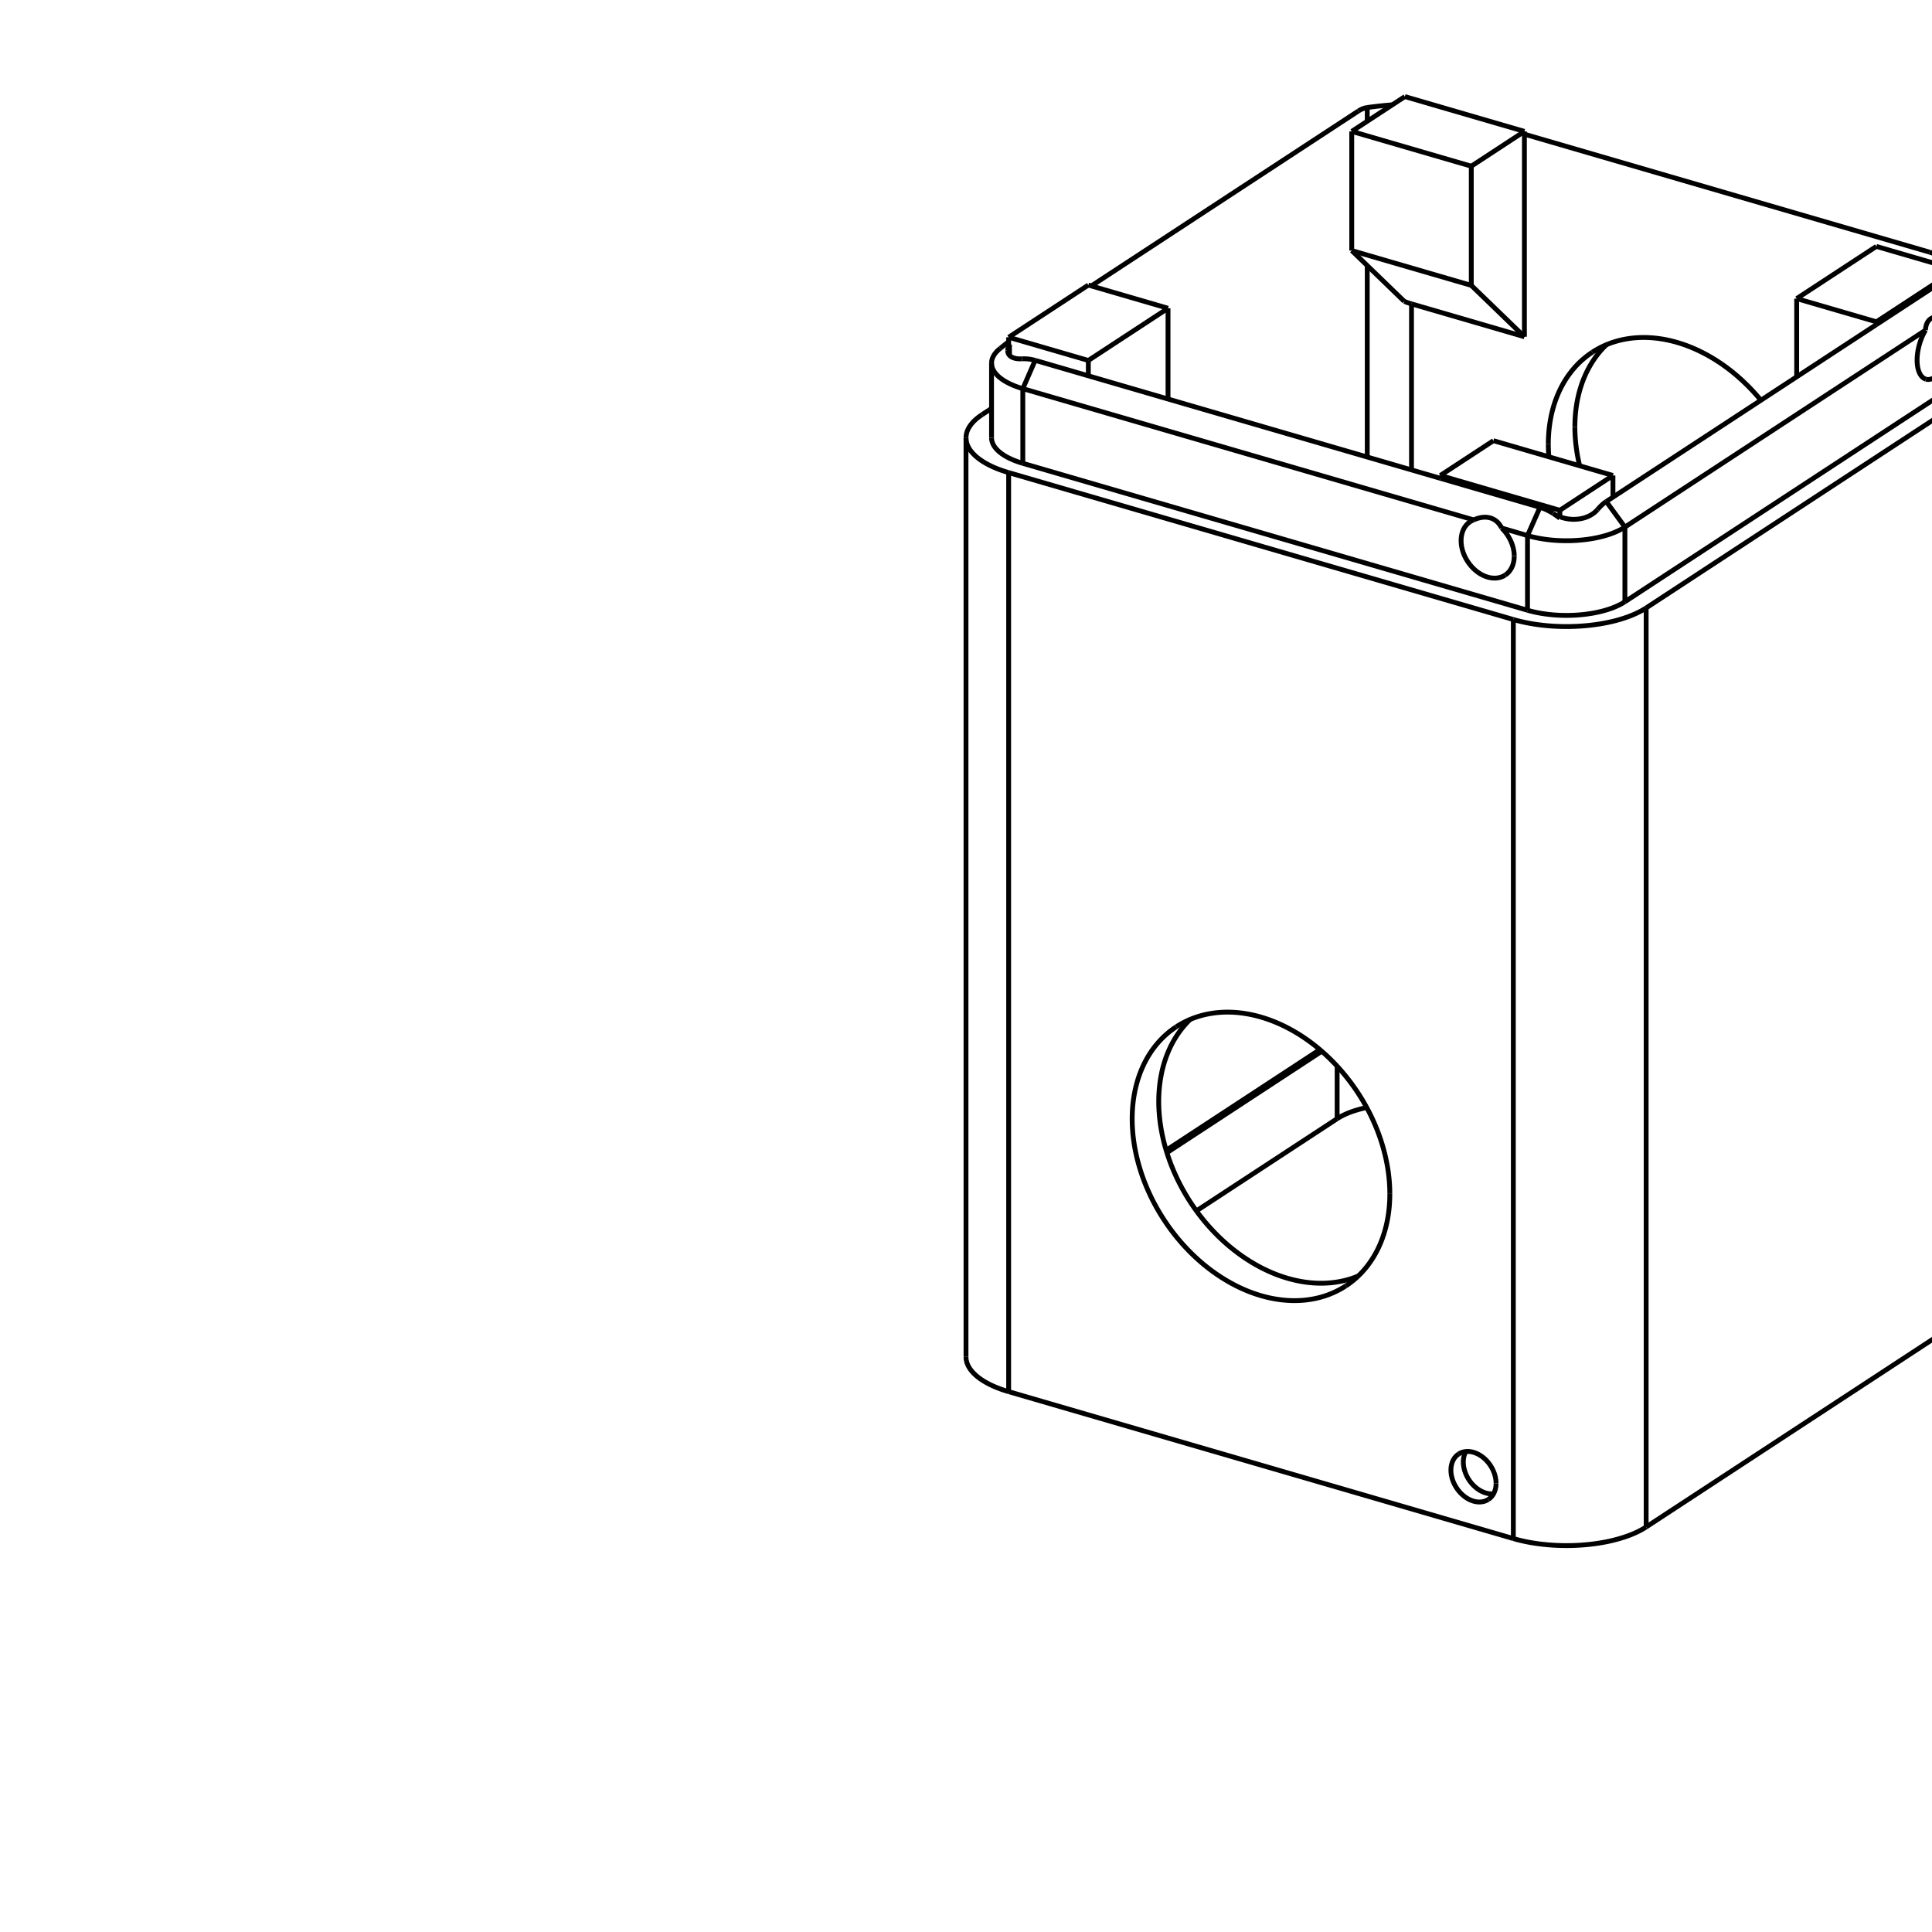
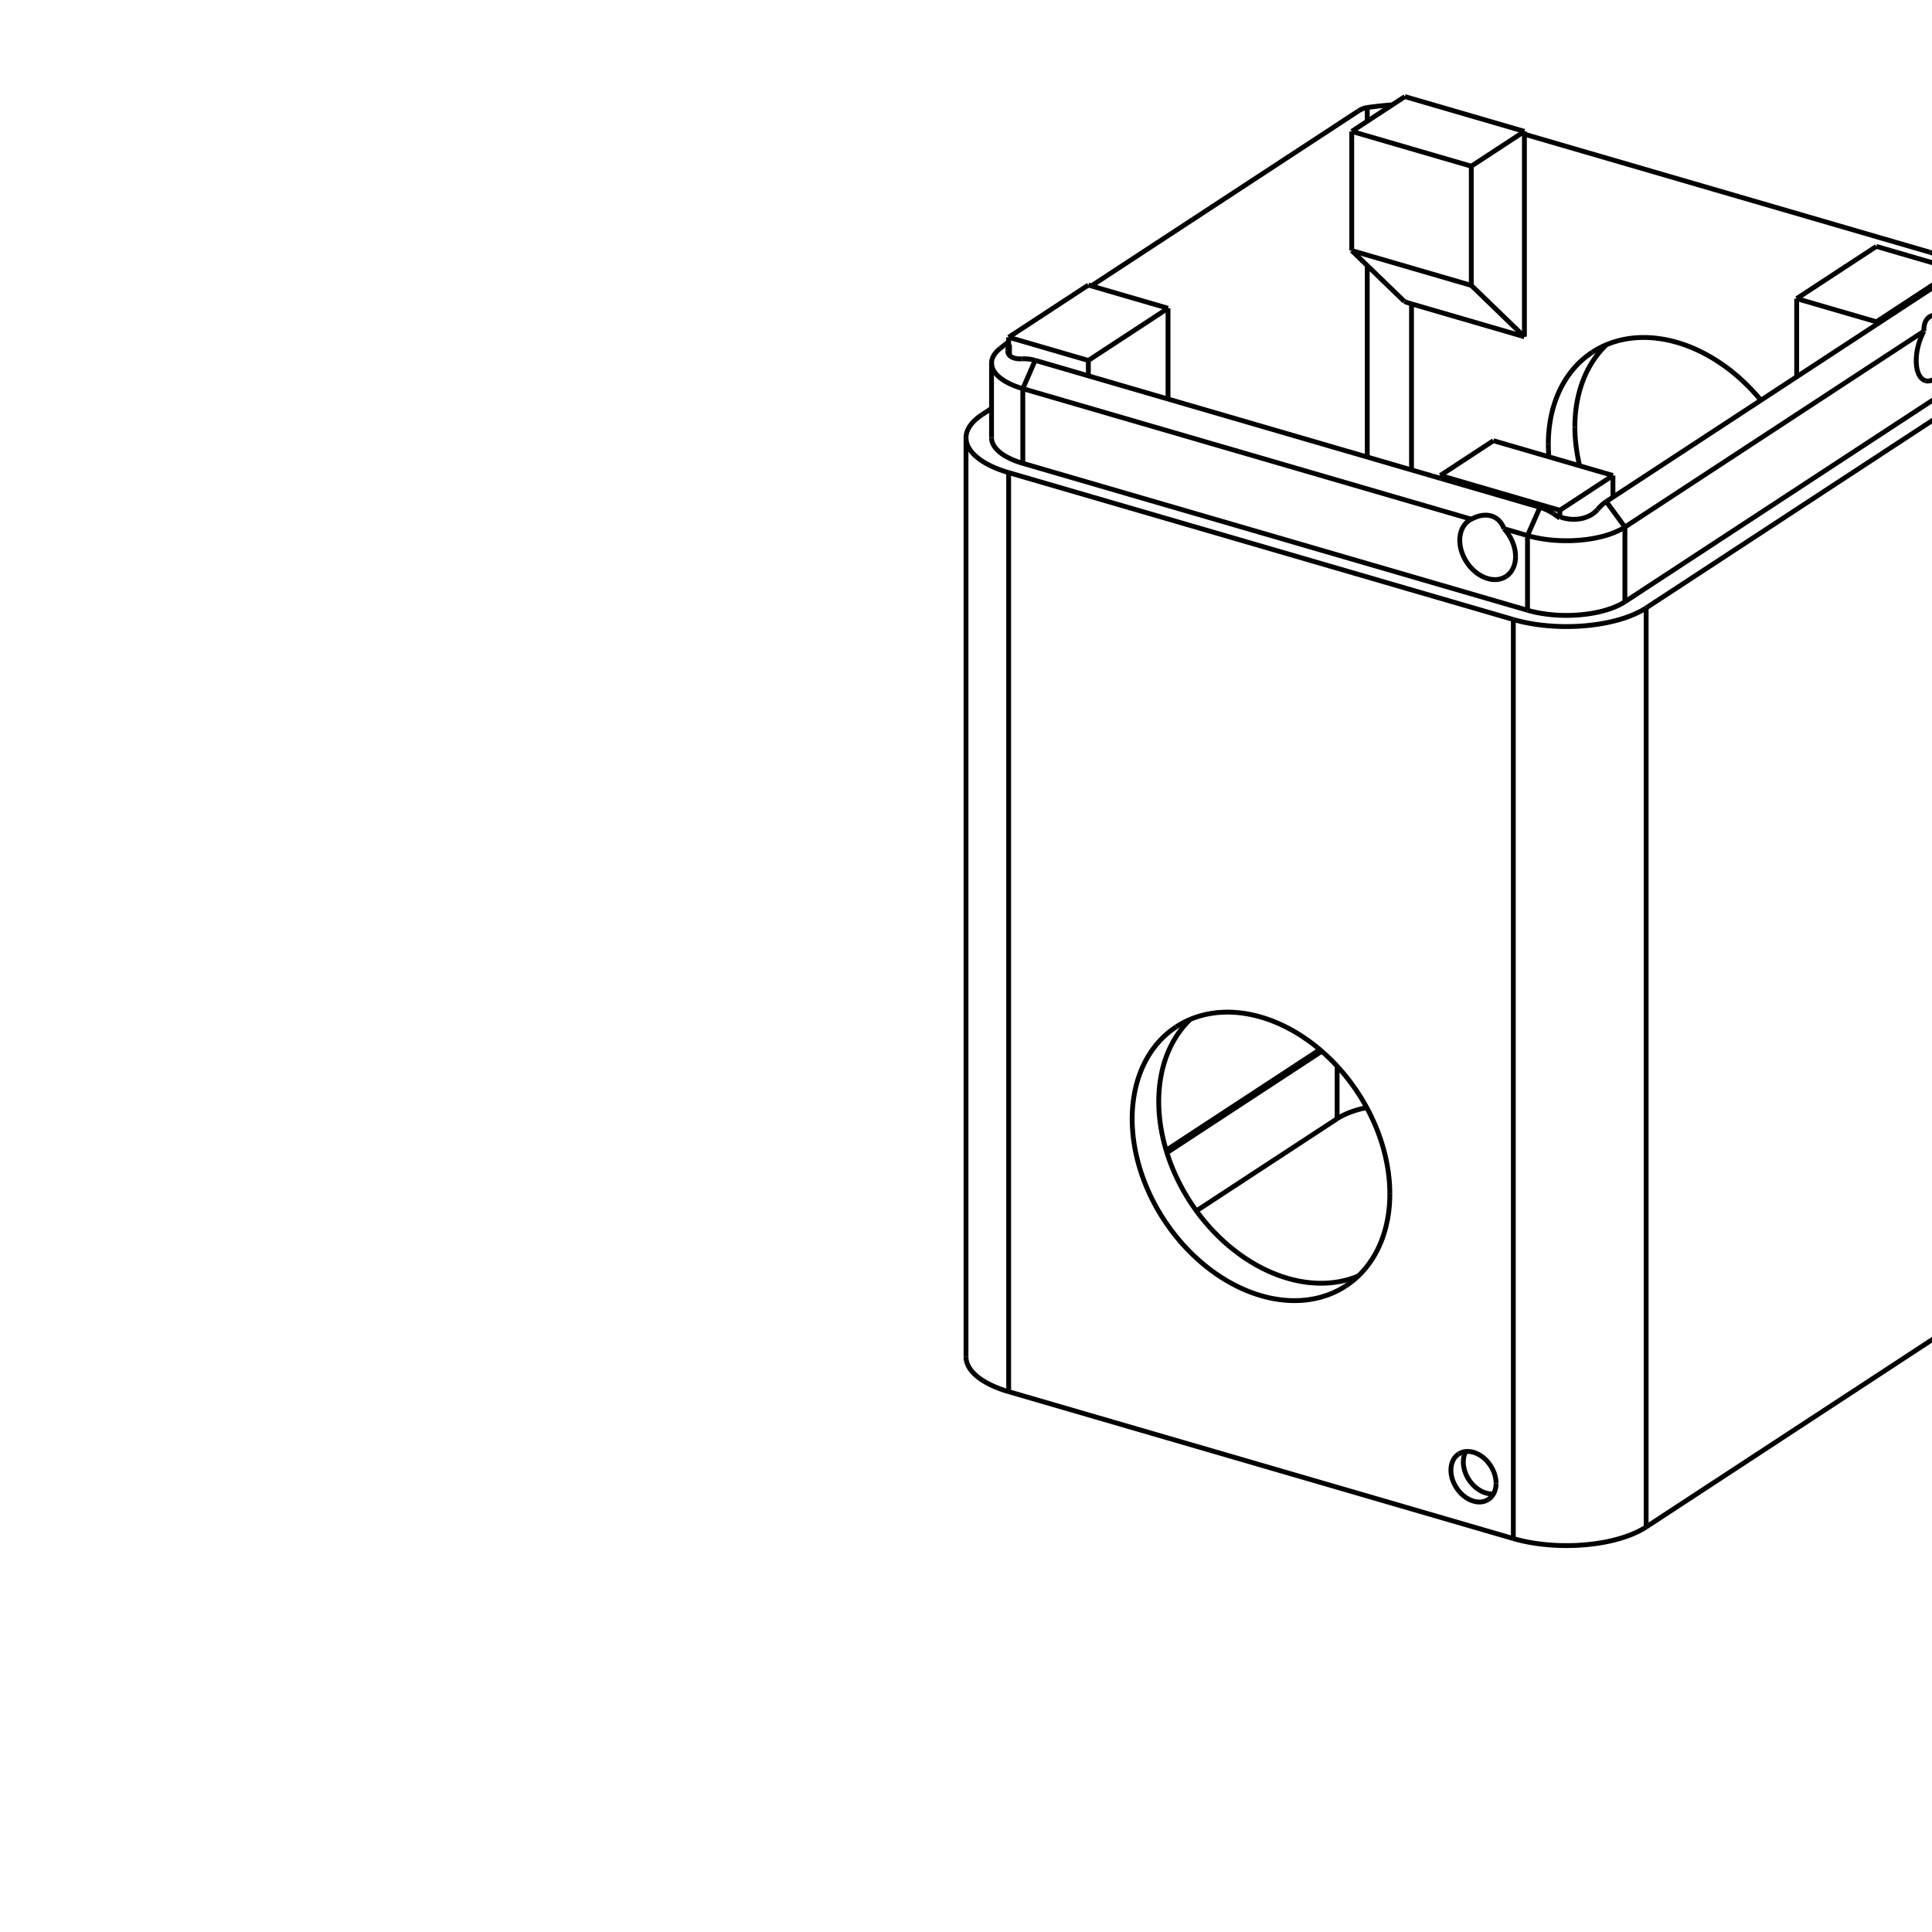
<svg xmlns="http://www.w3.org/2000/svg" width="400.0" height="400.0">
  <g transform="scale(3.304804, -3.304804)   translate(92.86622,-76.40651)" stroke-width="0.303" fill="none">
    <g stroke="rgb(160,160,160)" fill="none" stroke-dasharray="0.303,0.303">

       </g>
    <g stroke="rgb(0,0,0)" fill="none">
      <path d="M-29.676,46.798 L-29.676,-10.778 " />
      <path d="M-29.676,46.798 L1.941,37.594 " />
      <path d="M-29.676,-10.778 L1.941,-19.982 " />
      <path d="M1.941,-19.982 L1.941,37.594 " />
      <path d="M-5.797,1.612 L-5.799,1.381 L-5.808,1.151 L-5.822,0.924 L-5.842,0.698 L-5.868,0.475 L-5.899,0.254 L-5.936,0.036 L-5.979,-0.179 L-6.027,-0.391 L-6.081,-0.601 L-6.14,-0.807 L-6.205,-1.009 L-6.275,-1.209 L-6.351,-1.404 L-6.432,-1.596 L-6.518,-1.784 L-6.609,-1.967 L-6.706,-2.147 L-6.807,-2.322 L-6.914,-2.492 L-7.026,-2.659 L-7.142,-2.82 L-7.263,-2.977 L-7.389,-3.128 L-7.519,-3.275 L-7.654,-3.416 L-7.794,-3.553 L-7.937,-3.684 L-8.085,-3.809 L-8.237,-3.929 L-8.393,-4.044 L-8.553,-4.153 " />
      <path d="M-8.553,-4.153 L-8.703,-4.248 L-8.857,-4.338 L-9.014,-4.423 L-9.174,-4.503 L-9.336,-4.579 L-9.502,-4.648 L-9.669,-4.713 L-9.84,-4.773 L-10.013,-4.827 L-10.188,-4.876 L-10.365,-4.92 L-10.545,-4.958 L-10.726,-4.991 L-10.91,-5.018 L-11.095,-5.041 L-11.282,-5.057 L-11.47,-5.069 L-11.66,-5.074 L-11.851,-5.075 L-12.044,-5.07 L-12.237,-5.059 L-12.432,-5.043 L-12.627,-5.022 L-12.823,-4.995 L-13.02,-4.963 L-13.217,-4.926 L-13.415,-4.883 L-13.612,-4.834 L-13.811,-4.781 L-14.009,-4.722 L-14.207,-4.658 L-14.404,-4.589 L-14.602,-4.515 L-14.799,-4.435 L-14.995,-4.351 L-15.191,-4.261 L-15.386,-4.167 L-15.58,-4.067 L-15.773,-3.963 L-15.965,-3.854 L-16.156,-3.74 L-16.345,-3.622 L-16.533,-3.499 L-16.719,-3.372 L-16.903,-3.24 L-17.086,-3.104 L-17.267,-2.963 L-17.445,-2.819 L-17.622,-2.67 L-17.796,-2.518 L-17.968,-2.361 L-18.137,-2.201 L-18.304,-2.037 L-18.468,-1.869 L-18.629,-1.698 L-18.788,-1.523 L-18.943,-1.345 L-19.096,-1.164 L-19.245,-0.98 L-19.391,-0.793 L-19.534,-0.603 L-19.673,-0.41 L-19.809,-0.214 L-19.941,-0.016 L-20.07,0.184 L-20.195,0.387 L-20.316,0.591 L-20.433,0.798 L-20.546,1.007 L-20.656,1.217 L-20.761,1.429 L-20.862,1.643 L-20.958,1.858 L-21.051,2.074 L-21.139,2.292 L-21.223,2.51 L-21.302,2.73 L-21.377,2.95 L-21.447,3.17 L-21.513,3.392 L-21.574,3.613 L-21.631,3.835 L-21.682,4.057 L-21.73,4.278 L-21.772,4.5 L-21.81,4.721 L-21.842,4.942 L-21.871,5.162 L-21.894,5.382 L-21.912,5.6 L-21.926,5.818 L-21.934,6.034 L-21.938,6.25 L-21.937,6.463 L-21.931,6.676 L-21.921,6.887 L-21.905,7.096 L-21.884,7.303 L-21.859,7.508 L-21.829,7.711 L-21.794,7.911 L-21.755,8.11 L-21.71,8.305 L-21.661,8.499 L-21.607,8.689 L-21.549,8.877 L-21.486,9.061 L-21.418,9.243 L-21.346,9.421 L-21.269,9.596 L-21.188,9.768 L-21.102,9.936 L-21.012,10.101 L-20.918,10.262 L-20.819,10.419 L-20.717,10.572 L-20.61,10.721 L-20.499,10.866 L-20.384,11.007 L-20.265,11.144 L-20.142,11.277 L-20.016,11.405 L-19.886,11.528 L-19.752,11.647 L-19.615,11.762 L-19.474,11.871 L-19.33,11.976 L-19.182,12.076 " />
      <path d="M-19.182,12.076 L-19.073,12.146 L-18.962,12.213 L-18.849,12.278 L-18.734,12.34 L-18.618,12.399 L-18.501,12.456 L-18.382,12.51 L-18.262,12.561 L-18.14,12.609 L-18.017,12.655 L-17.892,12.697 L-17.766,12.737 L-17.639,12.775 L-17.511,12.809 L-17.382,12.841 L-17.251,12.869 L-17.12,12.895 L-16.987,12.918 L-16.853,12.938 L-16.719,12.956 L-16.583,12.97 L-16.447,12.981 L-16.31,12.99 L-16.172,12.996 L-16.033,12.999 L-15.894,12.999 L-15.754,12.996 L-15.613,12.99 L-15.472,12.981 L-15.33,12.97 L-15.188,12.955 L-15.045,12.938 L-14.902,12.917 L-14.759,12.894 L-14.615,12.868 L-14.471,12.84 L-14.327,12.808 L-14.183,12.773 L-14.039,12.736 L-13.894,12.696 L-13.75,12.653 L-13.606,12.607 L-13.461,12.559 L-13.317,12.508 L-13.173,12.454 L-13.03,12.397 L-12.886,12.338 L-12.743,12.276 L-12.6,12.211 L-12.458,12.144 L-12.316,12.074 L-12.175,12.001 L-12.034,11.926 L-11.893,11.849 L-11.754,11.768 L-11.615,11.686 L-11.476,11.601 L-11.339,11.513 L-11.202,11.423 L-11.066,11.33 L-10.931,11.236 L-10.797,11.139 L-10.664,11.039 L-10.532,10.938 L-10.402,10.834 L-10.272,10.728 L-10.143,10.619 L-10.016,10.509 L-9.889,10.397 L-9.764,10.282 L-9.641,10.165 L-9.518,10.047 L-9.398,9.926 L-9.278,9.804 L-9.16,9.68 L-9.043,9.554 L-8.929,9.426 L-8.815,9.296 L-8.703,9.165 L-8.593,9.032 L-8.485,8.897 L-8.378,8.761 L-8.273,8.623 L-8.17,8.484 L-8.069,8.343 L-7.969,8.201 L-7.872,8.058 L-7.776,7.913 L-7.682,7.767 L-7.59,7.62 L-7.501,7.472 L-7.413,7.322 L-7.327,7.171 L-7.244,7.02 L-7.162,6.867 L-7.083,6.714 L-7.006,6.559 L-6.931,6.404 L-6.858,6.248 L-6.788,6.091 L-6.72,5.934 L-6.654,5.776 L-6.59,5.617 L-6.529,5.458 L-6.47,5.298 L-6.414,5.138 L-6.359,4.978 L-6.308,4.817 L-6.258,4.656 L-6.211,4.495 L-6.167,4.333 L-6.125,4.172 L-6.085,4.01 L-6.048,3.848 L-6.014,3.687 L-5.982,3.525 L-5.952,3.364 L-5.925,3.203 L-5.901,3.042 L-5.879,2.881 L-5.86,2.721 L-5.843,2.561 L-5.829,2.401 L-5.817,2.242 L-5.808,2.084 L-5.802,1.926 L-5.798,1.769 L-5.797,1.612 " />
      <path d="M0.86,-16.519 L0.858,-16.599 L0.852,-16.679 L0.842,-16.757 L0.828,-16.833 L0.81,-16.907 L0.788,-16.978 L0.763,-17.047 L0.733,-17.114 L0.7,-17.177 L0.664,-17.238 L0.624,-17.295 L0.581,-17.349 L0.534,-17.4 L0.485,-17.447 L0.432,-17.49 L0.377,-17.529 " />
      <path d="M0.377,-17.529 L0.323,-17.561 L0.268,-17.59 L0.21,-17.616 L0.151,-17.638 L0.09,-17.656 L0.028,-17.67 L-0.036,-17.681 L-0.102,-17.688 L-0.168,-17.691 L-0.235,-17.69 L-0.303,-17.685 L-0.372,-17.677 L-0.441,-17.664 L-0.51,-17.649 L-0.579,-17.629 L-0.649,-17.605 L-0.718,-17.579 L-0.787,-17.548 L-0.855,-17.514 L-0.922,-17.477 L-0.989,-17.436 L-1.054,-17.392 L-1.119,-17.345 L-1.182,-17.295 L-1.243,-17.242 L-1.303,-17.187 L-1.361,-17.129 L-1.417,-17.068 L-1.471,-17.005 L-1.523,-16.94 L-1.572,-16.873 L-1.619,-16.804 L-1.664,-16.733 L-1.705,-16.661 L-1.744,-16.588 L-1.78,-16.513 L-1.814,-16.438 L-1.844,-16.361 L-1.871,-16.284 L-1.895,-16.207 L-1.915,-16.129 L-1.933,-16.051 L-1.947,-15.974 L-1.957,-15.897 L-1.965,-15.82 L-1.968,-15.744 L-1.969,-15.668 L-1.966,-15.594 L-1.96,-15.521 L-1.95,-15.45 L-1.937,-15.38 L-1.921,-15.312 L-1.901,-15.246 L-1.878,-15.181 L-1.852,-15.119 L-1.823,-15.06 L-1.79,-15.003 L-1.755,-14.948 L-1.717,-14.897 L-1.676,-14.848 L-1.632,-14.802 L-1.586,-14.76 L-1.537,-14.721 L-1.486,-14.685 " />
      <path d="M-1.486,-14.685 L-1.447,-14.661 L-1.408,-14.639 L-1.367,-14.618 L-1.325,-14.6 L-1.282,-14.583 L-1.238,-14.569 L-1.193,-14.556 L-1.148,-14.546 L-1.101,-14.537 L-1.054,-14.531 L-1.007,-14.526 L-0.959,-14.524 L-0.91,-14.523 L-0.861,-14.525 L-0.761,-14.534 L-0.661,-14.551 L-0.559,-14.576 L-0.458,-14.609 L-0.358,-14.65 L-0.258,-14.698 L-0.16,-14.753 L-0.064,-14.815 L0.03,-14.884 L0.12,-14.959 L0.208,-15.04 L0.291,-15.127 L0.37,-15.218 L0.444,-15.314 L0.513,-15.414 L0.577,-15.518 L0.634,-15.625 L0.686,-15.734 L0.731,-15.845 L0.77,-15.957 L0.802,-16.07 L0.827,-16.183 L0.845,-16.296 L0.856,-16.408 L0.86,-16.519 " />
      <path d="M-31.341,50.431 L-31.459,50.35 L-31.571,50.267 L-31.676,50.183 L-31.774,50.096 L-31.865,50.009 L-31.948,49.919 L-32.023,49.829 L-32.091,49.737 L-32.151,49.645 L-32.203,49.551 L-32.247,49.457 L-32.284,49.362 L-32.312,49.266 L-32.332,49.17 L-32.339,49.122 L-32.344,49.074 L-32.347,49.026 L-32.348,48.978 " />
      <path d="M-32.348,48.978 L-32.345,48.898 L-32.337,48.817 L-32.323,48.737 L-32.303,48.657 L-32.278,48.577 L-32.247,48.498 L-32.21,48.419 L-32.168,48.341 L-32.121,48.263 L-32.068,48.186 L-32.009,48.11 L-31.945,48.034 L-31.876,47.96 L-31.802,47.886 L-31.723,47.813 L-31.638,47.742 L-31.549,47.672 L-31.455,47.602 L-31.355,47.535 L-31.252,47.468 L-31.143,47.403 L-31.03,47.34 L-30.913,47.278 L-30.791,47.217 L-30.665,47.158 L-30.535,47.101 L-30.401,47.046 L-30.263,46.993 L-30.122,46.941 L-29.977,46.892 L-29.828,46.844 L-29.676,46.798 " />
      <path d="M-29.676,-10.778 L-29.828,-10.733 L-29.977,-10.685 L-30.122,-10.635 L-30.263,-10.584 L-30.401,-10.53 L-30.535,-10.475 L-30.665,-10.418 L-30.791,-10.359 L-30.913,-10.299 L-31.03,-10.237 L-31.143,-10.173 L-31.252,-10.108 L-31.355,-10.042 L-31.455,-9.974 L-31.549,-9.905 L-31.638,-9.835 L-31.723,-9.763 L-31.802,-9.69 L-31.876,-9.617 L-31.945,-9.542 L-32.009,-9.467 L-32.068,-9.39 L-32.121,-9.313 L-32.168,-9.236 L-32.21,-9.157 L-32.247,-9.078 L-32.278,-8.999 L-32.303,-8.919 L-32.323,-8.839 L-32.337,-8.759 L-32.345,-8.679 L-32.348,-8.598 " />
      <path d="M-30.748,50.819 L-31.341,50.431 " />
      <path d="M31.341,52.127 L31.459,52.208 L31.571,52.291 L31.676,52.375 L31.774,52.462 L31.865,52.55 L31.948,52.639 L32.023,52.729 L32.091,52.821 L32.151,52.913 L32.203,53.007 L32.247,53.101 L32.284,53.196 L32.312,53.292 L32.332,53.388 L32.339,53.436 L32.344,53.484 L32.347,53.532 L32.348,53.58 " />
      <path d="M32.348,53.58 L32.347,53.641 L32.342,53.702 L32.334,53.763 L32.322,53.824 L32.307,53.885 L32.289,53.946 L32.268,54.007 L32.244,54.067 L32.216,54.127 L32.185,54.187 L32.151,54.246 L32.114,54.305 L32.074,54.364 L32.03,54.422 L31.984,54.479 L31.934,54.537 L31.881,54.593 L31.826,54.65 L31.767,54.705 L31.705,54.76 L31.641,54.814 L31.573,54.868 L31.503,54.921 L31.43,54.973 L31.354,55.025 L31.275,55.075 L31.194,55.125 L31.11,55.174 L31.023,55.222 L30.934,55.27 L30.748,55.361 " />
      <path d="M10.262,38.321 L31.341,52.127 " />
      <path d="M1.941,37.594 L2.19,37.526 L2.447,37.462 L2.71,37.405 L2.979,37.353 L3.254,37.306 L3.534,37.266 L3.818,37.232 L4.105,37.204 L4.395,37.182 L4.688,37.167 L4.982,37.157 L5.276,37.154 L5.57,37.158 L5.864,37.167 L6.156,37.183 L6.446,37.205 L6.734,37.233 L7.017,37.268 L7.297,37.308 L7.572,37.355 L7.841,37.407 L8.104,37.465 L8.36,37.528 L8.608,37.597 L8.849,37.671 L9.081,37.751 L9.304,37.835 L9.411,37.879 L9.517,37.924 L9.619,37.97 L9.72,38.017 L9.817,38.065 L9.912,38.114 L10.004,38.164 L10.093,38.216 L10.179,38.268 L10.262,38.321 " />
      <path d="M-28.789,47.379 L2.829,38.176 " />
      <path d="M-28.789,47.379 L-28.9,47.413 L-29.009,47.448 L-29.115,47.484 L-29.219,47.522 L-29.32,47.561 L-29.418,47.602 L-29.514,47.644 L-29.606,47.687 L-29.695,47.731 L-29.782,47.776 L-29.864,47.823 L-29.944,47.871 L-30.02,47.92 L-30.093,47.969 L-30.162,48.02 L-30.228,48.072 L-30.29,48.124 L-30.348,48.177 L-30.402,48.231 L-30.453,48.286 L-30.5,48.341 L-30.542,48.397 L-30.581,48.454 L-30.616,48.511 L-30.647,48.568 L-30.674,48.626 L-30.696,48.684 L-30.715,48.743 L-30.73,48.801 L-30.74,48.86 L-30.746,48.919 L-30.748,48.978 " />
      <path d="M2.829,38.176 L3.012,38.125 L3.2,38.079 L3.393,38.036 L3.59,37.998 L3.792,37.965 L3.997,37.935 L4.205,37.91 L4.416,37.889 L4.629,37.873 L4.843,37.862 L5.058,37.855 L5.274,37.853 L5.49,37.855 L5.706,37.862 L5.92,37.874 L6.133,37.89 L6.343,37.911 L6.551,37.936 L6.756,37.966 L6.958,38 L7.155,38.038 L7.348,38.081 L7.536,38.127 L7.718,38.178 L7.894,38.232 L8.065,38.29 L8.228,38.352 L8.384,38.417 L8.533,38.485 L8.674,38.557 L8.807,38.631 L8.931,38.708 " />
      <path d="M8.931,38.708 L30.009,52.514 " />
      <path d="M30.009,52.514 L30.096,52.574 L30.179,52.635 L30.256,52.697 L30.327,52.76 L30.394,52.824 L30.454,52.89 L30.51,52.956 L30.559,53.023 L30.603,53.091 L30.642,53.16 L30.674,53.229 L30.701,53.299 L30.722,53.369 L30.736,53.439 L30.745,53.509 L30.748,53.58 " />
      <path d="M1.941,-19.982 L2.19,-20.051 L2.447,-20.114 L2.71,-20.172 L2.979,-20.224 L3.254,-20.27 L3.534,-20.31 L3.818,-20.344 L4.105,-20.372 L4.395,-20.394 L4.688,-20.41 L4.982,-20.419 L5.276,-20.422 L5.57,-20.419 L5.864,-20.409 L6.156,-20.393 L6.446,-20.371 L6.734,-20.343 L7.017,-20.309 L7.297,-20.268 L7.572,-20.222 L7.841,-20.17 L8.104,-20.112 L8.36,-20.048 L8.608,-19.979 L8.849,-19.905 L9.081,-19.826 L9.304,-19.742 L9.411,-19.698 L9.517,-19.653 L9.619,-19.607 L9.72,-19.56 L9.817,-19.512 L9.912,-19.462 L10.004,-19.412 L10.093,-19.361 L10.179,-19.309 L10.262,-19.256 " />
      <path d="M10.262,-19.256 L31.341,-5.45 " />
      <path d="M31.341,-5.45 L31.459,-5.369 L31.571,-5.286 L31.676,-5.201 L31.774,-5.115 L31.865,-5.027 L31.948,-4.938 L32.023,-4.847 L32.091,-4.756 L32.151,-4.663 L32.203,-4.569 L32.247,-4.475 L32.284,-4.38 L32.312,-4.285 L32.332,-4.189 L32.339,-4.141 L32.344,-4.093 L32.347,-4.045 L32.348,-3.996 " />
      <path d="M29.453,-2.514 L29.319,-2.463 L29.181,-2.414 " />
      <path d="M-7.245,7.021 L-7.384,6.991 L-7.52,6.959 L-7.654,6.925 L-7.785,6.889 L-7.913,6.851 L-8.039,6.811 L-8.161,6.77 L-8.28,6.726 L-8.395,6.681 L-8.507,6.634 L-8.615,6.586 L-8.72,6.536 L-8.82,6.485 L-8.917,6.432 L-9.009,6.377 L-9.097,6.322 " />
      <path d="M-9.097,6.322 L-17.914,0.547 " />
      <path d="M10.262,-19.256 L10.262,38.321 " />
      <path d="M-7.771,-3.531 L-7.923,-3.592 L-8.077,-3.649 L-8.234,-3.702 L-8.392,-3.75 L-8.552,-3.794 L-8.714,-3.833 L-8.878,-3.868 L-9.044,-3.898 L-9.211,-3.924 L-9.38,-3.945 L-9.55,-3.962 L-9.721,-3.974 L-9.894,-3.982 L-10.067,-3.985 L-10.242,-3.984 L-10.418,-3.978 L-10.595,-3.968 L-10.772,-3.953 L-10.95,-3.934 L-11.129,-3.91 L-11.309,-3.881 L-11.489,-3.848 L-11.669,-3.811 L-11.849,-3.769 L-12.03,-3.723 L-12.211,-3.673 L-12.391,-3.618 L-12.572,-3.558 L-12.753,-3.495 L-12.933,-3.427 L-13.113,-3.354 L-13.292,-3.278 L-13.471,-3.197 L-13.649,-3.113 L-13.826,-3.024 L-14.003,-2.931 L-14.179,-2.834 L-14.353,-2.733 L-14.527,-2.629 L-14.7,-2.52 L-14.871,-2.408 L-15.041,-2.292 L-15.209,-2.172 L-15.376,-2.048 L-15.542,-1.921 L-15.705,-1.791 L-15.867,-1.657 L-16.028,-1.52 L-16.186,-1.379 L-16.342,-1.235 L-16.496,-1.088 L-16.648,-0.938 L-16.798,-0.785 L-16.945,-0.629 L-17.09,-0.471 L-17.233,-0.309 L-17.373,-0.145 L-17.511,0.022 L-17.645,0.192 L-17.778,0.363 L-17.907,0.538 L-18.033,0.714 L-18.157,0.893 L-18.277,1.074 L-18.395,1.256 L-18.509,1.441 L-18.62,1.627 L-18.728,1.815 L-18.833,2.005 L-18.935,2.197 L-19.033,2.389 L-19.127,2.583 L-19.218,2.779 L-19.306,2.975 L-19.39,3.173 L-19.471,3.371 L-19.547,3.57 L-19.62,3.77 L-19.69,3.971 L-19.756,4.172 L-19.817,4.374 L-19.875,4.576 L-19.93,4.778 L-19.98,4.98 L-20.026,5.183 L-20.069,5.385 L-20.107,5.587 L-20.142,5.789 L-20.173,5.991 L-20.199,6.192 L-20.222,6.392 L-20.24,6.592 L-20.255,6.791 L-20.265,6.989 L-20.272,7.186 L-20.274,7.383 L-20.273,7.577 L-20.267,7.771 L-20.257,7.963 L-20.243,8.154 L-20.226,8.344 L-20.204,8.531 L-20.178,8.717 L-20.148,8.901 L-20.114,9.083 L-20.077,9.264 L-20.035,9.442 L-19.989,9.617 L-19.94,9.791 L-19.886,9.962 L-19.829,10.131 L-19.768,10.297 L-19.703,10.46 L-19.634,10.621 L-19.562,10.779 L-19.486,10.934 L-19.406,11.086 L-19.322,11.235 L-19.235,11.382 L-19.145,11.524 L-19.051,11.664 L-18.954,11.8 L-18.853,11.933 L-18.749,12.063 L-18.641,12.189 L-18.531,12.311 L-18.417,12.43 L-18.3,12.545 " />
      <path d="M0.701,-17.177 L0.651,-17.18 L0.6,-17.182 L0.549,-17.181 L0.497,-17.178 L0.445,-17.173 L0.393,-17.166 L0.34,-17.157 L0.287,-17.145 L0.234,-17.131 L0.181,-17.115 L0.128,-17.097 L0.076,-17.077 L-0.029,-17.03 L-0.133,-16.976 L-0.234,-16.913 L-0.333,-16.844 L-0.429,-16.767 L-0.521,-16.684 L-0.609,-16.595 L-0.692,-16.5 L-0.77,-16.4 L-0.843,-16.295 L-0.909,-16.187 L-0.97,-16.076 L-1.023,-15.961 L-1.07,-15.845 L-1.109,-15.727 L-1.141,-15.609 L-1.166,-15.491 L-1.182,-15.373 L-1.191,-15.256 L-1.192,-15.141 L-1.189,-15.085 L-1.185,-15.029 L-1.178,-14.974 L-1.17,-14.92 L-1.16,-14.867 L-1.147,-14.815 L-1.133,-14.764 L-1.117,-14.715 L-1.099,-14.666 L-1.079,-14.619 L-1.057,-14.573 L-1.034,-14.528 " />
      <path d="M5.797,49.667 L5.798,49.517 L5.801,49.367 L5.807,49.217 L5.815,49.066 L5.826,48.914 L5.839,48.762 L5.854,48.61 L5.872,48.457 L5.892,48.303 L5.914,48.15 L5.939,47.996 L5.965,47.842 L5.995,47.688 L6.026,47.534 L6.06,47.38 L6.096,47.225 " />
      <path d="M7.771,54.81 L7.654,54.695 L7.541,54.577 L7.43,54.455 L7.323,54.33 L7.22,54.201 L7.119,54.068 L7.022,53.932 L6.928,53.793 L6.838,53.651 L6.751,53.505 L6.668,53.357 L6.588,53.205 L6.512,53.051 L6.44,52.893 L6.371,52.733 L6.306,52.57 L6.245,52.405 L6.188,52.237 L6.134,52.066 L6.085,51.893 L6.039,51.718 L5.997,51.541 L5.959,51.361 L5.925,51.18 L5.895,50.996 L5.869,50.811 L5.847,50.624 L5.829,50.436 L5.815,50.245 L5.805,50.054 L5.799,49.861 L5.797,49.667 " />
      <path d="M31.341,-5.45 L31.341,52.127 " />
      <path d="M30.619,-2.773 L30.617,-2.875 L30.611,-2.979 L30.601,-3.084 L30.587,-3.191 L30.569,-3.299 L30.547,-3.407 L30.522,-3.515 L30.493,-3.623 L30.46,-3.729 L30.424,-3.834 L30.384,-3.937 L30.342,-4.038 L30.297,-4.136 L30.249,-4.231 L30.199,-4.322 L30.146,-4.409 L30.092,-4.492 L30.035,-4.57 L29.977,-4.643 L29.918,-4.711 L29.858,-4.773 L29.797,-4.829 L29.735,-4.879 L29.673,-4.922 L29.611,-4.959 L29.55,-4.989 L29.489,-5.013 L29.429,-5.029 L29.37,-5.038 L29.312,-5.04 L29.256,-5.035 L29.201,-5.023 " />
      <path d="M29.201,-5.023 L29.162,-5.01 L29.124,-4.992 L29.087,-4.971 L29.052,-4.946 L29.018,-4.917 L28.985,-4.884 L28.955,-4.848 L28.926,-4.808 L28.899,-4.765 L28.873,-4.719 L28.85,-4.669 L28.829,-4.616 L28.81,-4.561 L28.792,-4.502 L28.777,-4.441 L28.765,-4.377 L28.754,-4.311 L28.745,-4.243 L28.739,-4.173 L28.735,-4.101 L28.734,-4.027 L28.734,-3.951 L28.737,-3.874 L28.742,-3.796 L28.749,-3.718 L28.759,-3.638 L28.771,-3.558 L28.785,-3.477 L28.801,-3.396 L28.819,-3.315 L28.84,-3.234 L28.862,-3.154 L28.886,-3.074 L28.912,-2.995 L28.94,-2.917 L28.97,-2.84 L29.002,-2.764 L29.035,-2.69 L29.07,-2.618 L29.106,-2.547 L29.143,-2.479 L29.182,-2.412 L29.222,-2.348 L29.263,-2.287 L29.305,-2.228 L29.348,-2.172 L29.392,-2.119 L29.436,-2.069 L29.482,-2.022 L29.527,-1.979 L29.573,-1.939 L29.619,-1.902 L29.665,-1.869 L29.712,-1.84 L29.758,-1.814 L29.804,-1.792 L29.849,-1.774 L29.895,-1.76 L29.939,-1.75 L29.984,-1.744 L30.027,-1.742 L30.069,-1.743 L30.111,-1.749 L30.152,-1.759 " />
      <path d="M30.152,-1.759 L30.204,-1.778 L30.253,-1.803 L30.301,-1.836 L30.345,-1.875 L30.387,-1.92 L30.426,-1.972 L30.462,-2.03 L30.494,-2.094 L30.523,-2.163 L30.548,-2.237 L30.57,-2.316 L30.588,-2.4 L30.601,-2.488 L30.611,-2.58 L30.617,-2.675 L30.619,-2.773 " />
-       <path d="M1.209,43.325 L2.829,42.854 " />
-       <path d="M1.209,43.325 L1.297,43.236 L1.382,43.143 L1.461,43.045 L1.537,42.943 L1.607,42.837 L1.673,42.728 L1.732,42.617 L1.787,42.503 L1.835,42.387 L1.878,42.27 L1.914,42.152 L1.944,42.034 L1.967,41.916 L1.984,41.798 L1.994,41.682 L1.997,41.566 " />
-       <path d="M1.997,41.566 L1.995,41.471 L1.987,41.378 L1.976,41.286 L1.959,41.197 L1.938,41.11 L1.913,41.026 L1.883,40.945 L1.848,40.866 L1.809,40.791 L1.767,40.72 L1.72,40.653 L1.669,40.589 L1.614,40.53 L1.556,40.474 L1.494,40.424 L1.429,40.378 " />
-       <path d="M1.429,40.378 L1.366,40.34 L1.301,40.305 L1.233,40.276 L1.163,40.25 L1.091,40.229 L1.018,40.212 L0.943,40.199 L0.866,40.191 L0.788,40.188 L0.709,40.189 L0.629,40.194 L0.548,40.204 L0.467,40.218 L0.385,40.237 L0.304,40.26 L0.222,40.288 L0.141,40.32 L0.06,40.355 L-0.02,40.395 L-0.1,40.439 L-0.178,40.487 L-0.255,40.539 L-0.331,40.594 L-0.405,40.653 L-0.477,40.715 L-0.548,40.78 L-0.616,40.849 L-0.682,40.92 L-0.745,40.994 L-0.806,41.071 L-0.864,41.15 L-0.92,41.231 L-0.972,41.314 L-1.021,41.399 L-1.067,41.485 L-1.109,41.573 L-1.148,41.662 L-1.184,41.752 L-1.216,41.842 L-1.244,41.933 L-1.268,42.025 L-1.288,42.116 L-1.305,42.207 L-1.317,42.298 L-1.326,42.389 L-1.33,42.478 L-1.331,42.567 L-1.328,42.654 L-1.32,42.74 L-1.309,42.824 L-1.293,42.906 L-1.274,42.986 L-1.251,43.064 L-1.224,43.14 L-1.193,43.213 L-1.159,43.283 L-1.121,43.35 L-1.079,43.414 L-1.034,43.475 L-0.986,43.532 L-0.935,43.586 L-0.88,43.636 L-0.823,43.682 L-0.763,43.724 " />
-       <path d="M-0.763,43.724 L-0.711,43.756 L-0.657,43.786 L-0.601,43.812 L-0.544,43.835 " />
-       <path d="M-28.789,52.058 L-0.544,43.835 " />
+       <path d="M1.359,43.282 L2.829,42.854 " />
+       <path d="M1.359,43.282 L1.44,43.19 L1.518,43.094 L1.592,42.995 L1.661,42.892 L1.725,42.787 L1.785,42.679 L1.84,42.568 L1.889,42.456 L1.933,42.343 L1.972,42.228 L2.005,42.113 L2.032,41.998 L2.053,41.883 L2.068,41.768 L2.077,41.654 L2.08,41.542 " />
+       <path d="M2.08,41.542 L2.078,41.442 L2.07,41.344 L2.058,41.248 L2.041,41.154 L2.019,41.063 L1.992,40.975 L1.96,40.889 L1.924,40.807 L1.883,40.728 L1.838,40.654 L1.789,40.583 L1.735,40.516 L1.678,40.454 L1.617,40.396 L1.552,40.342 L1.483,40.294 " />
+       <path d="M1.483,40.294 L1.418,40.254 L1.349,40.218 L1.278,40.187 L1.205,40.16 L1.129,40.138 L1.052,40.12 L0.973,40.107 L0.893,40.098 L0.811,40.095 L0.728,40.096 L0.644,40.101 L0.559,40.112 L0.474,40.127 L0.388,40.147 L0.302,40.171 L0.217,40.2 L0.131,40.233 L0.046,40.271 L-0.038,40.313 L-0.121,40.359 L-0.204,40.409 L-0.284,40.463 L-0.364,40.521 L-0.442,40.583 L-0.518,40.648 L-0.592,40.717 L-0.663,40.789 L-0.732,40.863 L-0.799,40.941 L-0.863,41.022 L-0.924,41.104 L-0.982,41.19 L-1.037,41.277 L-1.089,41.366 L-1.137,41.457 L-1.181,41.549 L-1.222,41.642 L-1.26,41.737 L-1.293,41.832 L-1.322,41.927 L-1.348,42.023 L-1.369,42.119 L-1.387,42.215 L-1.4,42.311 L-1.409,42.406 L-1.414,42.5 L-1.414,42.592 L-1.411,42.684 L-1.403,42.774 L-1.391,42.862 L-1.375,42.949 L-1.354,43.033 L-1.33,43.115 L-1.302,43.194 L-1.27,43.271 L-1.233,43.344 L-1.194,43.415 L-1.15,43.482 L-1.103,43.546 L-1.052,43.606 L-0.998,43.662 L-0.941,43.715 L-0.881,43.763 L-0.818,43.808 " />
+       <path d="M-0.818,43.808 L-0.757,43.845 L-0.693,43.879 " />
+       <path d="M-28.789,52.058 L-0.693,43.879 " />
      <path d="M-30.199,54.586 L-30.264,54.532 L-30.326,54.478 L-30.383,54.422 L-30.437,54.366 L-30.486,54.31 L-30.531,54.252 L-30.572,54.195 L-30.609,54.136 L-30.641,54.077 L-30.67,54.018 L-30.694,53.958 L-30.713,53.898 L-30.729,53.838 L-30.739,53.777 L-30.746,53.717 L-30.748,53.656 " />
      <path d="M-30.748,53.656 L-30.746,53.597 L-30.74,53.538 L-30.73,53.479 L-30.715,53.421 L-30.696,53.362 L-30.674,53.304 L-30.647,53.246 L-30.616,53.189 L-30.581,53.132 L-30.542,53.075 L-30.5,53.019 L-30.453,52.964 L-30.402,52.909 L-30.348,52.855 L-30.29,52.802 L-30.228,52.75 L-30.162,52.698 L-30.093,52.647 L-30.02,52.598 L-29.944,52.549 L-29.864,52.501 L-29.782,52.455 L-29.695,52.409 L-29.606,52.365 L-29.514,52.322 L-29.418,52.28 L-29.32,52.239 L-29.219,52.2 L-29.115,52.162 L-29.009,52.126 L-28.9,52.091 L-28.789,52.058 " />
      <path d="M2.829,42.854 L3.012,42.803 L3.2,42.757 L3.393,42.715 L3.59,42.676 L3.792,42.643 L3.997,42.613 L4.205,42.588 L4.416,42.567 L4.629,42.551 L4.843,42.54 L5.058,42.533 L5.274,42.531 L5.49,42.533 L5.706,42.54 L5.92,42.552 L6.133,42.568 L6.343,42.589 L6.551,42.614 L6.756,42.644 L6.958,42.678 L7.155,42.716 L7.348,42.759 L7.536,42.805 L7.718,42.856 L7.894,42.91 L8.065,42.968 L8.228,43.03 L8.384,43.095 L8.533,43.163 L8.674,43.235 L8.807,43.309 L8.931,43.387 " />
-       <path d="M28.93,56.485 L30.009,57.192 " />
-       <path d="M28.93,56.485 L28.959,56.474 L28.988,56.46 L29.044,56.428 L29.098,56.388 L29.148,56.341 L29.195,56.287 L29.238,56.225 L29.278,56.157 L29.314,56.083 L29.347,56.003 L29.375,55.917 L29.399,55.825 L29.419,55.729 L29.435,55.627 L29.446,55.522 L29.452,55.412 L29.455,55.3 " />
-       <path d="M29.455,55.3 L29.452,55.18 L29.445,55.058 L29.433,54.934 L29.417,54.808 L29.395,54.681 L29.37,54.554 L29.34,54.427 L29.305,54.301 L29.267,54.175 L29.224,54.052 L29.178,53.93 L29.128,53.812 L29.075,53.696 L29.019,53.585 L28.96,53.477 L28.898,53.375 L28.833,53.277 L28.767,53.185 L28.699,53.1 L28.629,53.02 L28.558,52.947 L28.487,52.881 L28.414,52.822 L28.341,52.771 L28.269,52.728 L28.196,52.693 L28.125,52.665 L28.054,52.646 L27.984,52.635 L27.95,52.633 L27.916,52.633 L27.883,52.635 L27.85,52.639 L27.818,52.645 L27.786,52.653 " />
-       <path d="M27.786,52.653 L27.756,52.663 L27.726,52.675 L27.696,52.689 L27.668,52.704 L27.613,52.742 L27.561,52.787 L27.512,52.839 L27.467,52.899 L27.425,52.966 L27.387,53.039 L27.353,53.118 L27.323,53.204 L27.297,53.295 L27.276,53.392 L27.259,53.493 L27.247,53.599 L27.239,53.709 L27.236,53.822 L27.237,53.939 L27.243,54.058 L27.254,54.18 L27.269,54.303 L27.288,54.427 L27.312,54.551 L27.34,54.676 L27.372,54.801 L27.409,54.924 L27.449,55.046 L27.493,55.166 L27.54,55.284 L27.591,55.398 L27.645,55.509 L27.701,55.617 L27.761,55.72 " />
-       <path d="M8.931,43.387 L27.761,55.72 " />
+       <path d="M29.029,56.55 L30.009,57.192 " />
+       <path d="M29.029,56.55 L29.083,56.518 L29.135,56.479 L29.184,56.433 L29.23,56.381 L29.274,56.322 L29.313,56.258 L29.35,56.187 L29.383,56.111 L29.412,56.03 L29.438,55.943 L29.46,55.852 L29.478,55.756 L29.492,55.657 L29.502,55.553 L29.508,55.446 L29.51,55.336 " />
+       <path d="M29.51,55.336 L29.508,55.211 L29.5,55.082 L29.488,54.952 L29.47,54.82 L29.448,54.687 L29.421,54.553 L29.389,54.42 L29.353,54.287 L29.313,54.155 L29.268,54.026 L29.22,53.898 L29.167,53.774 L29.112,53.652 L29.052,53.535 L28.99,53.423 L28.925,53.315 L28.858,53.213 L28.788,53.116 L28.717,53.026 L28.644,52.942 L28.569,52.866 L28.494,52.797 L28.418,52.735 L28.341,52.681 L28.265,52.636 L28.189,52.599 L28.114,52.57 L28.076,52.559 L28.039,52.55 L28.003,52.543 L27.966,52.538 L27.93,52.536 L27.895,52.536 L27.86,52.538 L27.825,52.542 L27.792,52.548 L27.758,52.557 " />
+       <path d="M27.758,52.557 L27.727,52.567 L27.697,52.579 L27.638,52.609 L27.582,52.646 L27.529,52.691 L27.479,52.743 L27.432,52.802 L27.389,52.867 L27.35,52.94 L27.314,53.018 L27.283,53.103 L27.255,53.193 L27.232,53.289 L27.213,53.39 L27.198,53.495 L27.188,53.604 L27.182,53.717 L27.18,53.834 L27.184,53.953 L27.191,54.074 L27.203,54.198 L27.22,54.323 L27.24,54.449 L27.265,54.575 L27.295,54.701 L27.328,54.827 L27.365,54.952 L27.406,55.076 L27.451,55.197 L27.499,55.316 L27.55,55.432 L27.604,55.545 L27.661,55.655 " />
+       <path d="M8.931,43.387 L27.661,55.655 " />
      <path d="M30.009,57.192 L30.096,57.252 L30.179,57.313 L30.256,57.375 L30.327,57.438 L30.394,57.502 L30.454,57.568 L30.51,57.634 L30.559,57.701 L30.603,57.769 L30.642,57.838 L30.674,57.907 L30.701,57.977 L30.722,58.047 L30.736,58.117 L30.745,58.188 L30.748,58.258 " />
      <path d="M30.748,58.258 L30.746,58.319 L30.74,58.379 L30.729,58.44 L30.713,58.5 L30.694,58.56 L30.67,58.619 L30.642,58.679 L30.609,58.738 L30.572,58.796 L30.531,58.854 L30.486,58.911 L30.437,58.968 L30.384,59.024 L30.327,59.079 L30.265,59.133 L30.2,59.187 " />
      <path d="M29.455,-2.434 L29.451,-2.561 L29.442,-2.69 L29.427,-2.822 L29.405,-2.956 L29.378,-3.09 L29.344,-3.224 L29.306,-3.357 L29.262,-3.487 L29.213,-3.615 L29.159,-3.739 L29.101,-3.859 L29.039,-3.973 L28.974,-4.081 L28.906,-4.183 L28.835,-4.277 L28.762,-4.362 " />
      <path d="M29.426,-2.08 L29.439,-2.164 L29.447,-2.251 L29.453,-2.341 L29.455,-2.434 " />
      <path d="M-10.061,10.548 L-19.762,4.194 " />
      <path d="M-28.844,53.926 L-28.744,53.93 L-28.642,53.929 L-28.539,53.924 L-28.436,53.915 L-28.331,53.901 L-28.227,53.882 L-28.121,53.859 L-28.016,53.831 " />
      <path d="M-2.635,46.442 L-28.016,53.831 " />
      <path d="M4.133,48.577 L4.135,48.381 L4.141,48.184 L4.151,47.986 L4.165,47.788 " />
      <path d="M17.45,51.332 L17.312,51.497 L17.171,51.659 L17.028,51.818 L16.883,51.975 L16.735,52.129 L16.585,52.28 L16.433,52.428 L16.279,52.573 L16.122,52.715 L15.964,52.854 L15.804,52.989 L15.642,53.121 L15.479,53.25 L15.313,53.375 L15.147,53.496 L14.978,53.614 L14.809,53.728 L14.638,53.839 L14.466,53.945 L14.293,54.048 L14.118,54.147 L13.943,54.242 L13.767,54.333 L13.59,54.42 L13.413,54.503 L13.235,54.582 L13.056,54.657 L12.877,54.727 L12.697,54.794 L12.518,54.856 L12.338,54.913 L12.158,54.967 L11.978,55.016 L11.798,55.061 L11.619,55.101 L11.44,55.137 L11.261,55.168 L11.082,55.195 L10.905,55.218 L10.727,55.236 L10.551,55.25 L10.375,55.259 L10.2,55.264 L10.027,55.264 L9.854,55.26 L9.683,55.251 L9.512,55.238 L9.343,55.22 L9.176,55.198 L9.01,55.171 L8.846,55.14 L8.683,55.105 L8.522,55.065 L8.363,55.02 L8.205,54.972 L8.05,54.919 L7.897,54.861 L7.746,54.8 L7.597,54.734 L7.451,54.664 L7.306,54.589 L7.165,54.511 L7.025,54.428 L6.889,54.342 " />
      <path d="M6.889,54.342 L6.729,54.233 L6.573,54.118 L6.421,53.998 L6.273,53.873 L6.13,53.742 L5.99,53.606 L5.855,53.464 L5.725,53.317 L5.599,53.166 L5.478,53.009 L5.361,52.848 L5.25,52.682 L5.143,52.511 L5.042,52.336 L4.945,52.156 L4.854,51.973 L4.768,51.785 L4.687,51.593 L4.611,51.398 L4.541,51.199 L4.476,50.996 L4.417,50.79 L4.363,50.581 L4.315,50.368 L4.272,50.153 L4.235,49.935 L4.204,49.714 L4.178,49.491 L4.158,49.265 L4.144,49.038 L4.135,48.808 L4.133,48.577 " />
      <path d="M3.609,44.625 L-2.635,46.442 " />
-       <path d="M-0.544,43.835 L-0.478,43.865 L-0.411,43.891 L-0.344,43.915 L-0.278,43.937 L-0.211,43.955 L-0.144,43.971 L-0.077,43.984 L-0.01,43.994 L0.056,44.001 L0.122,44.004 L0.187,44.005 L0.252,44.002 L0.315,43.996 L0.378,43.987 L0.439,43.974 L0.499,43.959 L0.558,43.94 L0.615,43.918 L0.67,43.893 L0.724,43.864 L0.776,43.833 L0.826,43.799 L0.874,43.762 L0.92,43.723 L0.964,43.681 L1.005,43.636 L1.045,43.59 L1.082,43.541 L1.117,43.49 L1.15,43.437 L1.181,43.382 L1.209,43.325 " />
+       <path d="M-0.693,43.879 L-0.615,43.92 L-0.537,43.957 L-0.458,43.992 L-0.378,44.023 L-0.298,44.05 L-0.218,44.074 L-0.138,44.094 L-0.058,44.11 L0.022,44.122 L0.101,44.13 L0.179,44.133 L0.257,44.132 L0.334,44.127 L0.409,44.117 L0.482,44.103 L0.554,44.085 L0.624,44.062 L0.692,44.035 L0.758,44.003 L0.821,43.968 L0.882,43.929 L0.94,43.885 L0.995,43.838 L1.047,43.788 L1.097,43.734 L1.143,43.677 L1.186,43.618 L1.227,43.555 L1.264,43.49 L1.299,43.423 L1.33,43.353 L1.359,43.282 " />
      <path d="M-29.676,54.783 L-29.624,54.819 " />
      <path d="M-28.844,53.926 L-28.939,53.924 L-29.031,53.926 L-29.119,53.933 L-29.203,53.945 L-29.283,53.961 L-29.357,53.983 L-29.426,54.009 L-29.489,54.04 L-29.545,54.076 L-29.595,54.116 L-29.617,54.138 L-29.637,54.161 L-29.656,54.185 L-29.672,54.21 L-29.687,54.236 L-29.7,54.262 L-29.71,54.29 L-29.719,54.318 L-29.726,54.348 L-29.731,54.378 L-29.734,54.409 L-29.735,54.44 " />
      <path d="M-29.735,54.44 L-29.733,54.484 L-29.728,54.53 L-29.719,54.576 L-29.706,54.623 L-29.691,54.671 L-29.671,54.719 L-29.649,54.769 L-29.624,54.819 " />
      <path d="M4.438,44.238 L4.337,44.3 L4.235,44.358 L4.132,44.413 L4.029,44.464 L3.925,44.511 L3.82,44.554 L3.715,44.592 L3.609,44.625 " />
      <path d="M4.854,43.944 L4.752,44.021 L4.648,44.097 L4.543,44.169 L4.438,44.238 " />
      <path d="M4.854,43.944 L4.889,44.018 " />
      <path d="M7.211,44.48 L7.167,44.431 L7.119,44.383 L7.069,44.336 L7.017,44.291 L6.961,44.248 L6.903,44.207 L6.843,44.168 L6.78,44.131 L6.714,44.096 L6.646,44.063 L6.576,44.033 L6.504,44.005 L6.43,43.979 L6.355,43.956 L6.277,43.936 L6.198,43.919 L6.118,43.904 L6.037,43.892 L5.955,43.883 L5.872,43.876 L5.788,43.873 L5.705,43.872 L5.621,43.874 L5.537,43.88 L5.453,43.887 L5.37,43.898 L5.287,43.912 L5.205,43.928 L5.124,43.947 L5.045,43.968 L4.966,43.992 L4.889,44.018 " />
      <path d="M7.211,44.48 L7.278,44.557 L7.346,44.63 L7.415,44.7 L7.484,44.766 L7.553,44.828 L7.623,44.886 L7.693,44.939 L7.763,44.987 " />
      <path d="M-24.498,58.493 L-7.763,69.454 " />
      <path d="M24.684,56.07 L7.763,44.987 " />
      <path d="M28.847,58.797 L24.684,56.07 " />
-       <path d="M27.761,55.72 L27.764,55.778 L27.769,55.834 L27.777,55.89 L27.787,55.943 L27.799,55.996 L27.813,56.046 L27.83,56.095 L27.848,56.142 L27.869,56.186 L27.893,56.229 L27.919,56.269 L27.947,56.307 L27.977,56.343 L28.009,56.376 L28.044,56.406 L28.081,56.434 L28.119,56.459 L28.16,56.481 L28.203,56.501 L28.247,56.517 L28.293,56.531 L28.341,56.542 L28.39,56.55 L28.44,56.555 L28.492,56.557 L28.545,56.557 L28.599,56.554 L28.654,56.548 L28.71,56.54 L28.766,56.529 L28.824,56.516 L28.881,56.5 " />
-       <path d="M28.881,56.5 L28.93,56.485 " />
+       <path d="M27.661,55.655 L27.66,55.722 L27.661,55.789 L27.664,55.854 L27.67,55.918 L27.679,55.98 L27.69,56.041 L27.704,56.099 L27.721,56.155 L27.74,56.209 L27.762,56.261 L27.787,56.31 L27.815,56.357 L27.845,56.401 L27.879,56.442 L27.915,56.48 L27.953,56.514 L27.994,56.546 L28.038,56.574 L28.084,56.599 L28.132,56.62 L28.182,56.639 L28.234,56.653 L28.288,56.664 L28.344,56.672 L28.402,56.676 L28.461,56.677 L28.521,56.675 L28.583,56.67 L28.645,56.661 L28.708,56.649 L28.773,56.634 L28.838,56.617 " />
+       <path d="M28.838,56.617 L28.933,56.586 L29.029,56.55 " />
      <path d="M-7.211,69.67 L-6.922,69.709 L-6.549,69.754 L-6.113,69.799 L-5.879,69.82 L-5.641,69.839 " />
      <path d="M-7.211,69.67 L-7.278,69.659 L-7.346,69.643 L-7.415,69.623 L-7.484,69.599 L-7.553,69.57 L-7.623,69.536 L-7.693,69.497 L-7.763,69.454 " />
      <path d="M29.399,59.013 L29.332,59.001 L29.264,58.986 L29.196,58.966 L29.127,58.942 L29.057,58.913 L28.987,58.879 L28.917,58.84 L28.847,58.797 " />
      <path d="M29.676,59.021 L29.608,59.025 L29.539,59.025 L29.47,59.021 L29.399,59.013 " />
      <path d="M28.844,60.224 L28.95,60.155 L29.051,60.086 L29.148,60.016 L29.24,59.946 " />
      <path d="M29.24,59.946 L29.307,59.892 L29.37,59.837 L29.429,59.783 L29.484,59.73 L29.533,59.677 L29.578,59.624 L29.617,59.573 L29.651,59.523 " />
      <path d="M29.676,59.481 L29.702,59.428 L29.72,59.378 L29.731,59.33 L29.735,59.285 " />
      <path d="M29.735,59.285 L29.731,59.242 L29.72,59.202 L29.702,59.165 L29.676,59.132 " />
      <path d="M28.844,60.224 L28.744,60.286 L28.642,60.344 L28.539,60.399 L28.436,60.45 L28.331,60.497 L28.227,60.539 L28.121,60.577 L28.016,60.61 " />
      <path d="M2.635,67.999 L28.016,60.61 " />
      <path d="M-19.808,4.344 L-10.18,10.651 " />
      <path d="M-29.624,54.146 L-29.624,54.819 " />
      <path d="M-2.635,46.442 L-2.635,46.618 " />
      <path d="M-2.635,46.618 L0.693,48.798 " />
      <path d="M2.635,55.31 L-4.438,57.369 " />
      <path d="M2.635,55.31 L2.635,67.999 " />
      <path d="M4.854,43.944 L4.854,44.438 " />
      <path d="M-2.635,46.618 L4.854,44.438 " />
      <path d="M-29.676,54.783 L-29.676,55.277 " />
      <path d="M-24.684,58.547 L-29.676,55.277 " />
      <path d="M-29.676,55.277 L-24.684,53.824 " />
      <path d="M-24.684,52.861 L-24.684,53.824 " />
      <path d="M4.854,44.438 L8.182,46.618 " />
      <path d="M8.182,45.262 L8.182,46.618 " />
      <path d="M29.676,59.021 L29.676,59.516 " />
      <path d="M24.684,56.246 L29.676,59.516 " />
      <path d="M24.684,56.07 L24.684,56.246 " />
      <path d="M2.635,68.175 L-4.854,70.355 " />
      <path d="M2.635,67.999 L2.635,68.175 " />
      <path d="M-4.854,70.355 L-8.182,68.175 " />
      <path d="M-8.182,60.708 L-8.182,68.175 " />
      <path d="M-8.182,60.708 L-4.889,57.524 " />
      <path d="M-4.889,57.524 L-4.855,57.511 L-4.821,57.498 L-4.788,57.485 L-4.754,57.473 L-4.721,57.461 L-4.689,57.45 L-4.656,57.438 L-4.624,57.428 L-4.592,57.417 L-4.561,57.407 L-4.529,57.397 L-4.498,57.387 L-4.468,57.378 L-4.438,57.369 " />
      <path d="M29.676,59.516 L24.684,60.969 " />
      <path d="M0.693,48.798 L8.182,46.618 " />
      <path d="M-0.693,58.528 L2.635,55.31 " />
      <path d="M-0.693,58.528 L-8.182,60.708 " />
      <path d="M-0.693,58.528 L-0.693,65.995 " />
      <path d="M2.635,68.175 L-0.693,65.995 " />
      <path d="M-24.684,58.547 L-19.692,57.094 " />
      <path d="M-19.692,57.094 L-24.684,53.824 " />
      <path d="M-19.692,51.408 L-19.692,57.094 " />
      <path d="M19.692,52.8 L19.692,57.699 " />
      <path d="M24.684,56.246 L19.692,57.699 " />
      <path d="M19.692,57.699 L24.684,60.969 " />
      <path d="M-0.693,65.995 L-8.182,68.175 " />
      <path d="M2.829,38.176 L2.829,42.854 " />
      <path d="M-28.789,47.379 L-28.789,52.058 " />
      <path d="M8.931,38.708 L8.931,43.387 " />
      <path d="M30.009,52.514 L30.009,57.192 " />
      <path d="M-9.097,6.322 L-9.097,9.612 " />
      <path d="M-28.789,52.058 L-28.016,53.831 " />
      <path d="M2.829,42.854 L3.609,44.625 " />
      <path d="M8.931,43.387 L7.763,44.987 " />
      <path d="M30.009,57.192 L28.847,58.797 " />
      <path d="M-4.438,46.967 L-4.438,57.369 " />
      <path d="M28.844,59.758 L28.844,60.224 " />
      <path d="M-7.211,47.774 L-7.211,59.769 " />
      <path d="M-7.211,68.811 L-7.211,69.67 " />
      <path d="M-32.348,-8.598 L-32.348,48.978 " />
      <path d="M32.348,-3.996 L32.348,53.58 " />
      <path d="M-30.748,48.978 L-30.748,53.656 " />
      <path d="M30.748,53.58 L30.748,58.258 " />
      <path d="M-29.676,54.999 L-30.199,54.586 " />
      <path d="M29.24,59.946 L30.2,59.187 " />
    </g>
  </g>
</svg>
